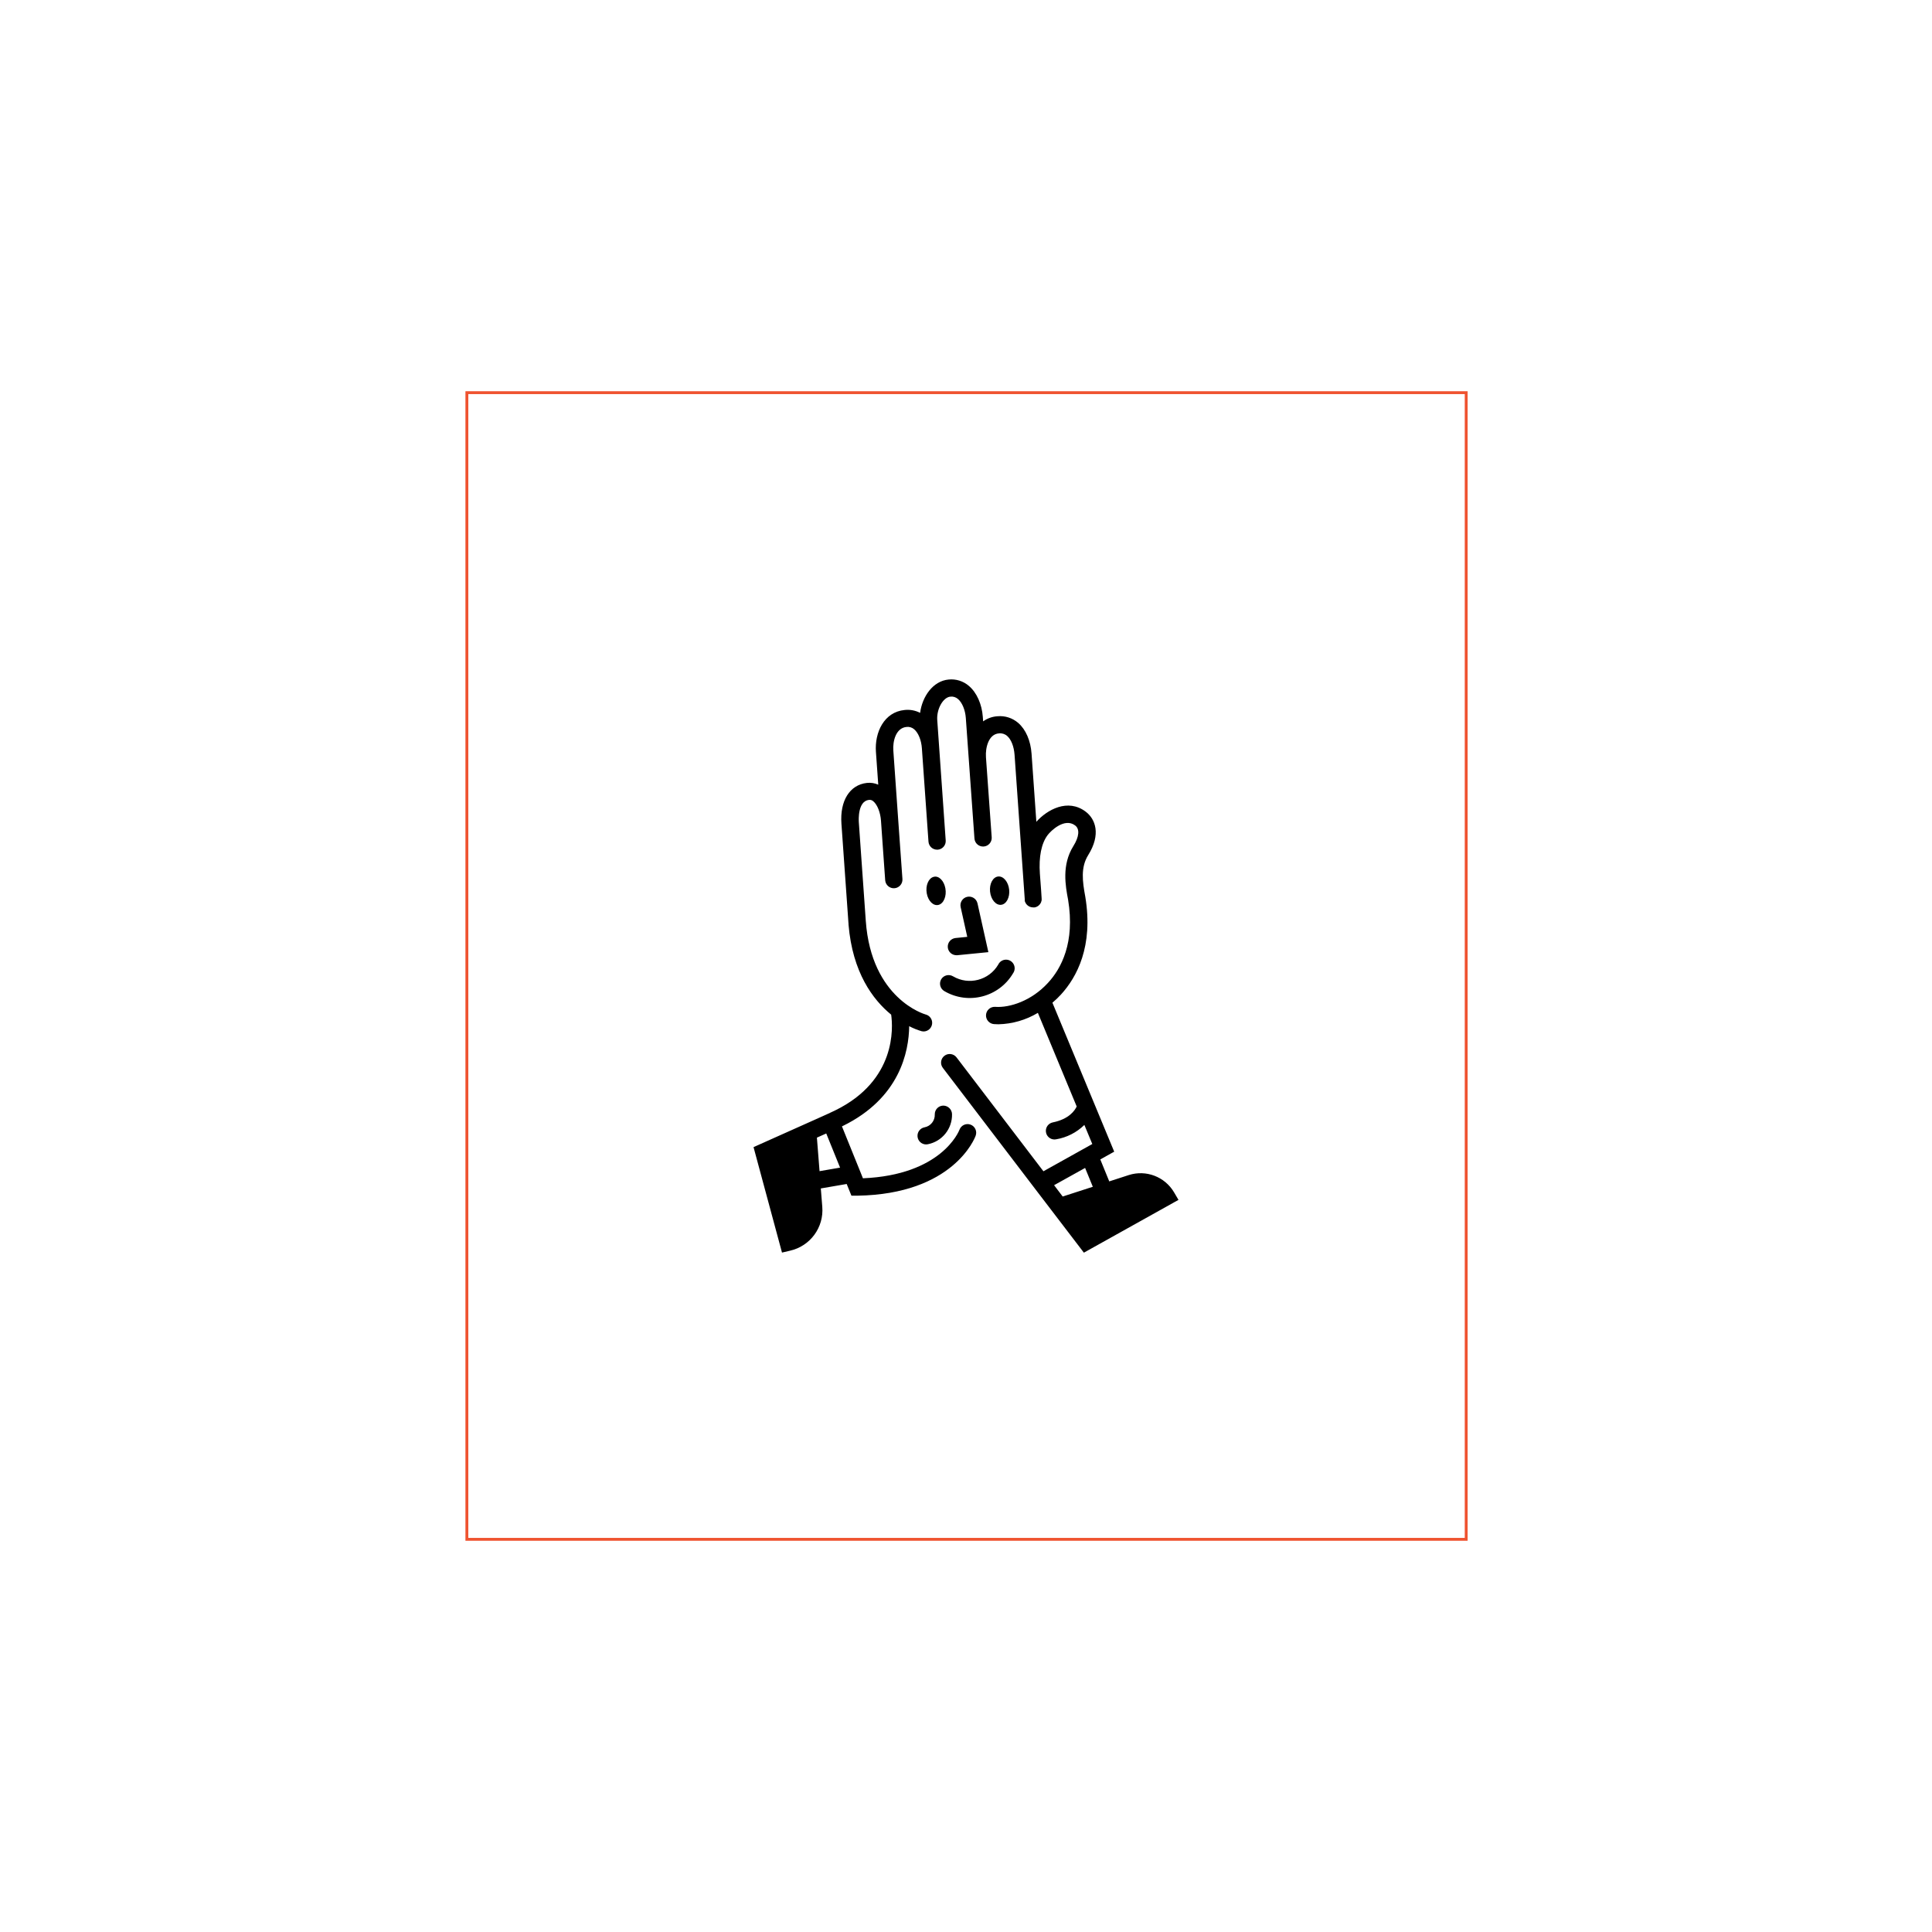
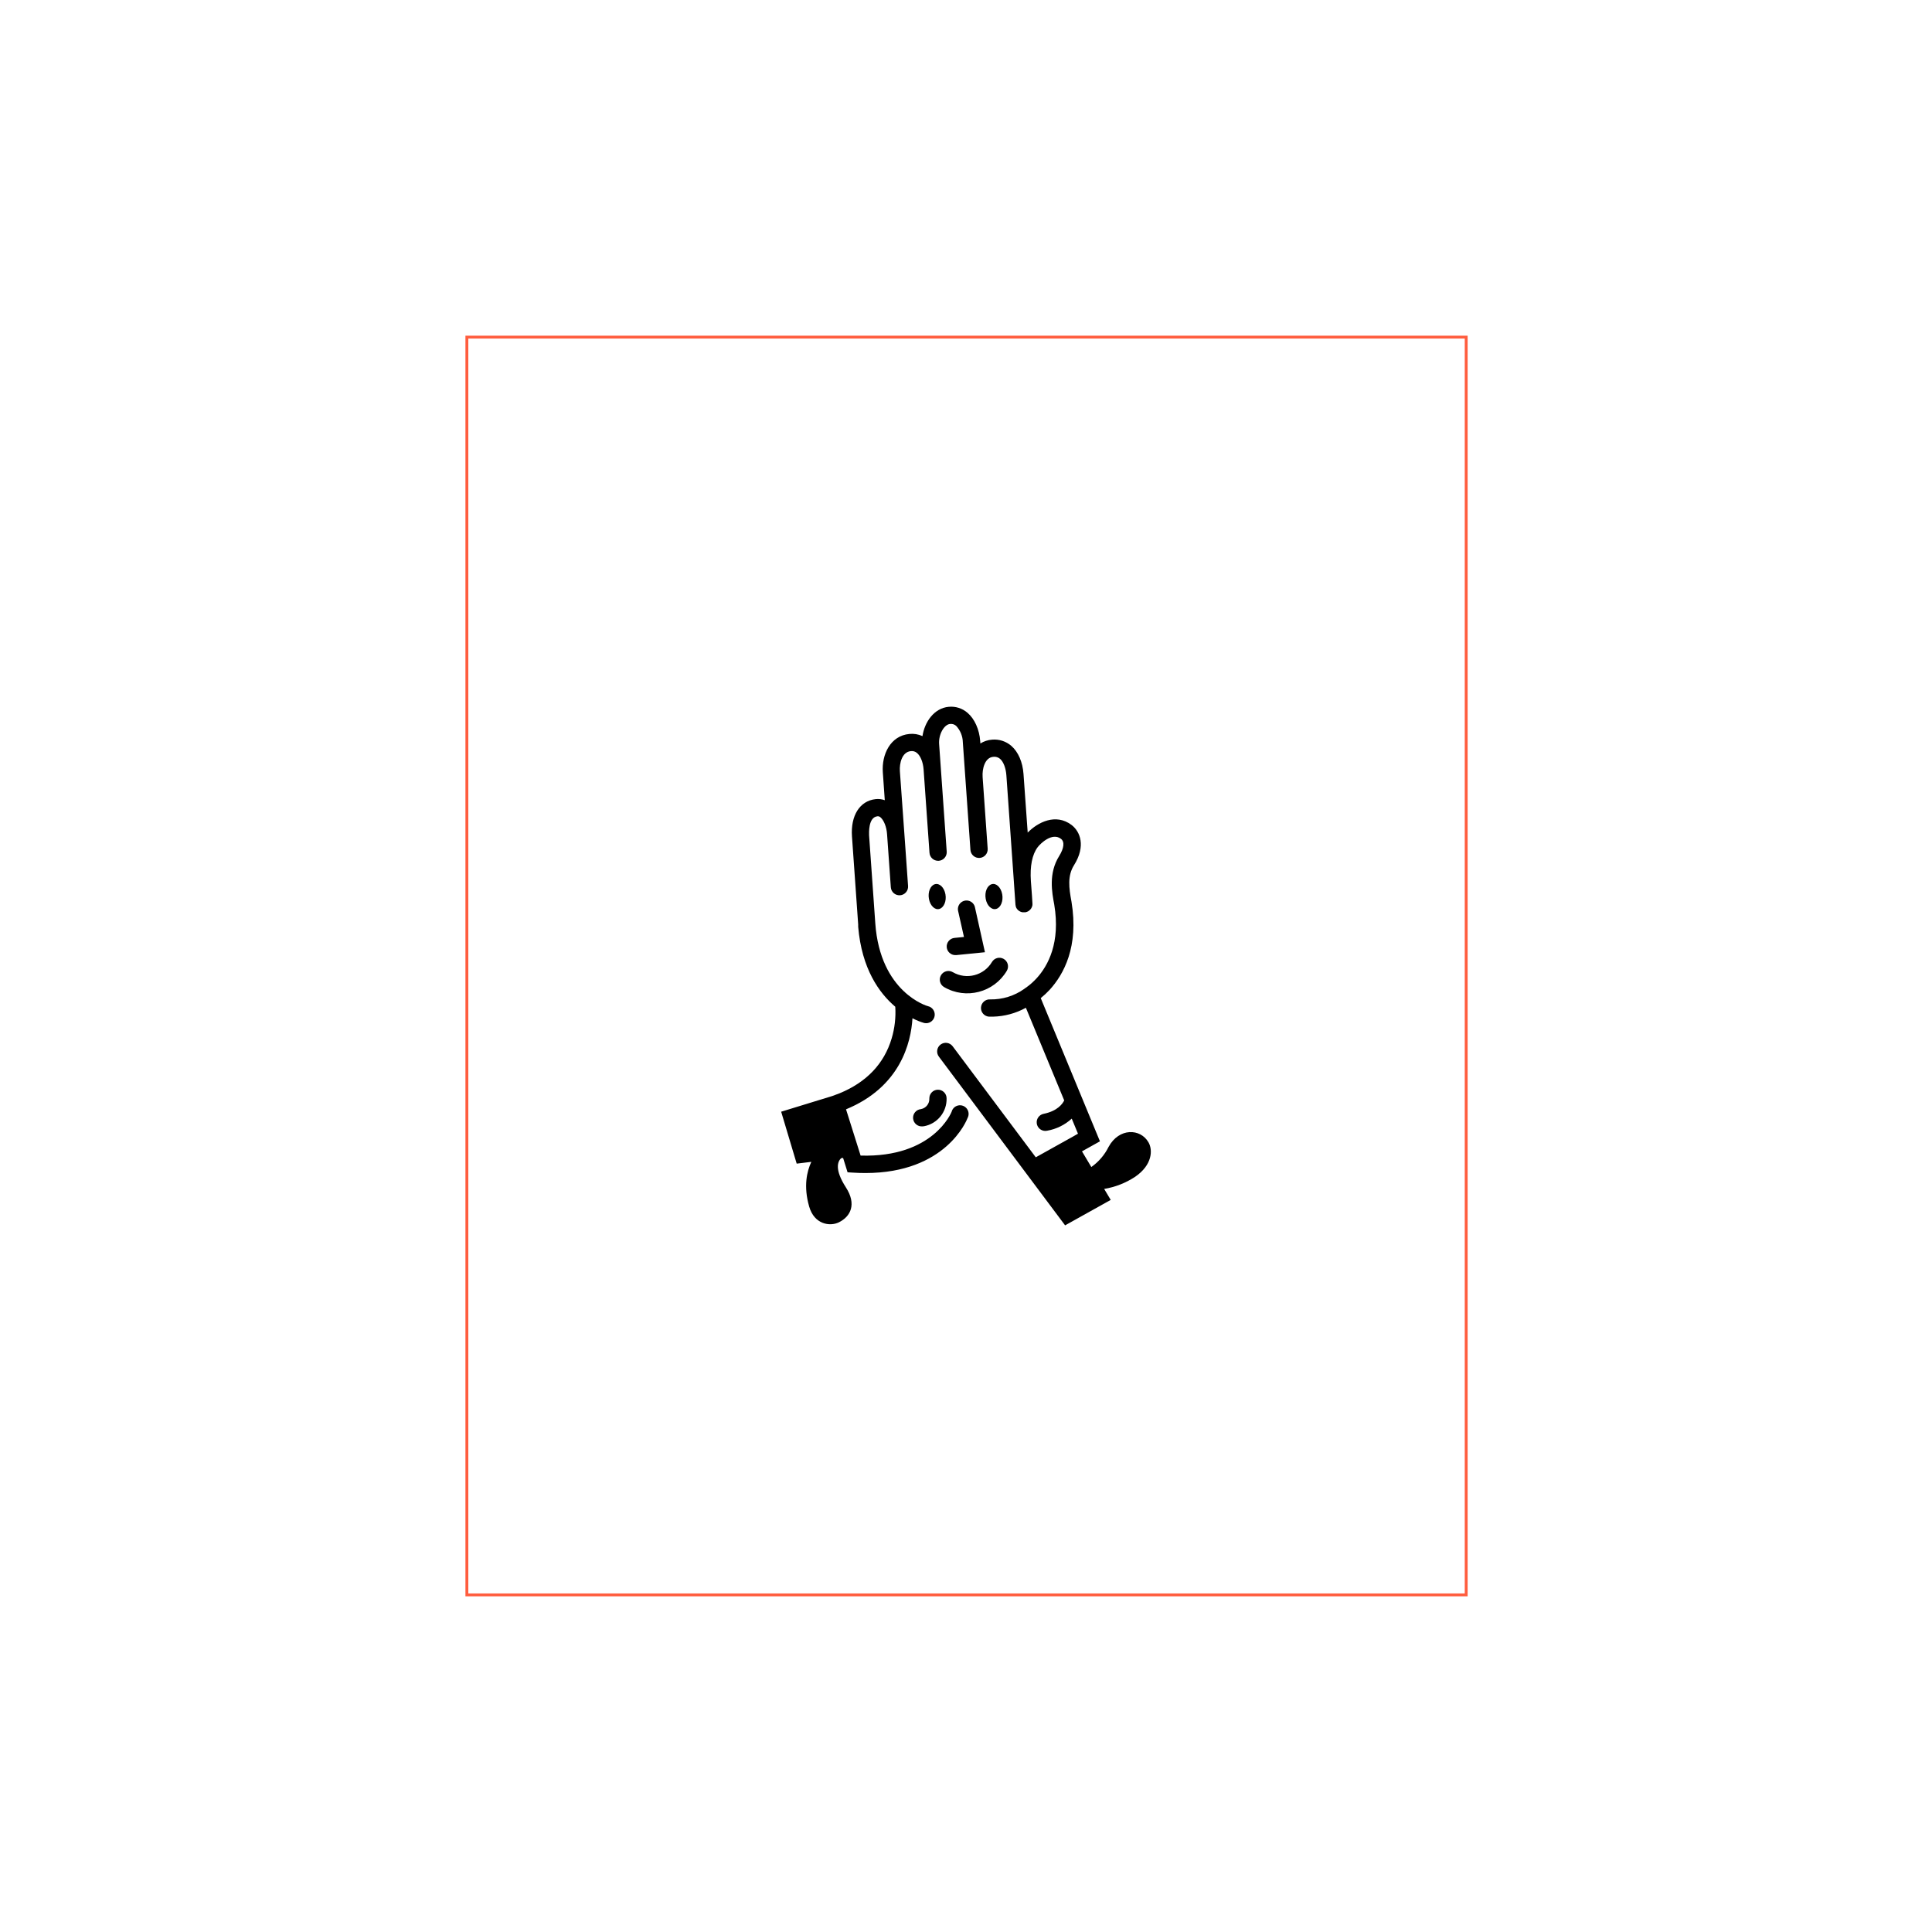
<svg xmlns="http://www.w3.org/2000/svg" viewBox="0 0 672 672">
  <defs>
-     <style>.cls-1{fill:#ef5330;}</style>
+     <style>.cls-1{fill:#ff5d3e;}</style>
  </defs>
  <g id="Layer_1" data-name="Layer 1">
-     <path class="cls-1" d="M510.48,535.92H161.89V136.08H510.48Zm-347.59-1H509.48V137.08H162.89Z" />
-     <path d="M321.58,392.11a3,3,0,0,0,.53,5.95,3.41,3.41,0,0,0,.55-.05,10.43,10.43,0,0,0,8.48-10.5,3.06,3.06,0,0,0-3.05-2.95,3,3,0,0,0-2.95,3.05A4.38,4.38,0,0,1,321.58,392.11Z" />
-     <path d="M324.72,305c-1.79.49-2.85,3.06-2.37,5.74s2.32,4.47,4.11,4,2.85-3.06,2.37-5.74S326.52,304.47,324.72,305Z" />
-     <path d="M329.67,329.55a3,3,0,0,0,3,2.7h.3l10.81-1.07L340,314.22a3,3,0,1,0-5.86,1.3l2.3,10.34-4.07.41A3,3,0,0,0,329.67,329.55Z" />
-     <path d="M327.38,340.61a3,3,0,0,0,1.06,4.11,17.5,17.5,0,0,0,23.94-6.2,3,3,0,1,0-5.17-3,11.49,11.49,0,0,1-15.72,4.07A3,3,0,0,0,327.38,340.61Z" />
-     <path d="M408.36,414.71a13.5,13.5,0,0,0-15.72-6l-6.81,2.21-3.12-7.64,4.84-2.7-21.49-51.81a31.45,31.45,0,0,0,3-2.88c5.43-5.94,11.31-16.66,8.43-34-1-5.39-1.63-10.19,1-14.44,4.54-7.26,2.53-12.58-.87-15.14-6.26-4.72-13.46-.62-17.15,3.53l-1.67-23.71c-.32-4.5-2-8.39-4.63-10.67a9.67,9.67,0,0,0-7.21-2.33,9.57,9.57,0,0,0-5,1.78l-.11-1.55c-.32-4.44-2.12-8.47-4.83-10.77a9.34,9.34,0,0,0-7.07-2.23c-5.49.5-9.19,6-9.91,11.59a9.47,9.47,0,0,0-5.37-1c-7.2.69-10.48,7.84-10,14.55l.81,11.43a7.67,7.67,0,0,0-3.94-.61c-6,.66-9.43,6.22-8.87,14.16l2.42,34.24h0l.05.68a1.38,1.38,0,0,0,0,.2c1.4,16.7,8.49,26.14,14.83,31.32.64,4.45,1.84,22.9-19.52,33.33l-2.77,1.3-4.14,1.86h0L262.1,399,272,435.68l2.81-.66a14.44,14.44,0,0,0,11.2-15.29l-.51-6.36,9-1.55,1.65,4.07,2.05,0c33.34-.52,40.86-20,41.16-20.86a3,3,0,0,0-5.63-2.08c-.25.66-6.35,15.74-33.58,16.89l-.8-2-6.5-16.06.28-.13c19.86-9.71,23-25.86,23.11-34.72a22.72,22.72,0,0,0,4.39,1.77,2.81,2.81,0,0,0,.65.07,3,3,0,0,0,.64-5.92c-.19-.05-18.86-5.35-20.78-32.58L298.72,286c-.05-.75-.41-7.34,3.54-7.78a1.89,1.89,0,0,1,1.51.5c1.39,1.16,2.45,3.85,2.66,6.72l.25,3.61h0l1.21,17.11a3,3,0,1,0,6-.42L312.41,285h0l-1.69-24c-.22-3.08.82-7.79,4.59-8.15a3.39,3.39,0,0,1,2.66.81c1.46,1.24,2.49,3.78,2.69,6.64a.43.43,0,0,1,0,.05l2.29,32.4a3,3,0,0,0,3,2.79h.21a3,3,0,0,0,2.78-3.21L326,250.46c-.27-3.8,2-7.92,4.58-8.15a3.38,3.38,0,0,1,2.64.83c1.46,1.24,2.53,3.84,2.72,6.62l3,41.89a3,3,0,0,0,6-.42l-2-27.87v-.12c-.21-3,.83-7.88,4.52-8.15a3.66,3.66,0,0,1,2.85.89c1.41,1.22,2.37,3.67,2.58,6.56l3.55,50.29a2.36,2.36,0,0,0,0,.28c0,.09,0,.17,0,.26s.07.2.11.3a1.95,1.95,0,0,0,.25.51l.12.2.21.25c.06.06.1.12.16.17a2.19,2.19,0,0,0,.25.2,1.33,1.33,0,0,0,.19.14,2.69,2.69,0,0,0,.29.16l.2.1a2.26,2.26,0,0,0,.37.11l.18.05a2.72,2.72,0,0,0,.58.06h.21a2.34,2.34,0,0,0,.26,0l.3-.05.27-.1a1.62,1.62,0,0,0,.28-.11l.24-.14.25-.16c.08-.06.14-.13.21-.19s.15-.13.21-.2a1.24,1.24,0,0,0,.17-.23c.06-.08.12-.15.17-.23s.09-.18.13-.27a2.06,2.06,0,0,0,.12-.26c0-.09,0-.2.08-.3a2.14,2.14,0,0,0,.06-.27,1.67,1.67,0,0,0,0-.32c0-.08,0-.16,0-.24-.06-1.37-.29-4.41-.46-6.63l-.15-2c-.42-5.93.52-10.59,2.72-13.49,1.07-1.41,5.83-6.11,9.54-3.32,1.65,1.24,1.42,3.92-.61,7.17-4.12,6.58-2.74,13.89-1.84,18.66,2.47,14.92-2.42,24-7,28.93-5.74,6.28-13.33,8.7-18.32,8.34a3,3,0,1,0-.45,6q.75.06,1.53.06A28,28,0,0,0,361,352.3l13.5,32.56c-.58,1.28-2.55,4.38-8.32,5.54a3,3,0,0,0,.59,5.94,3,3,0,0,0,.59-.06,18.36,18.36,0,0,0,9.81-5l2.76,6.64-17,9.48-30.22-39.61a3,3,0,0,0-4.77,3.64l33.37,43.75h0l2.23,2.92h0L377,435.71l32.91-18.36Zm-123.3-7.35-.92-11.66,3.25-1.45,4.81,11.88Zm81.58,4.88,10.79-6,2.68,6.55-10.48,3.39Z" />
-     <ellipse cx="347.68" cy="309.81" rx="3.34" ry="4.95" transform="translate(-30.04 37.43) rotate(-5.91)" />
+     <path class="cls-1" d="M510.48,555.24H161.89V116.76H510.48Zm-347.59-1H509.48V117.76H162.89Z" />
+     <path d="M399.46,397.31c-2.79-4.84-10.21-5.1-13.87,1.61a18.73,18.73,0,0,1-6,7l-3.25-5.45,6.25-3.49L362,347.17a29.62,29.62,0,0,0,3.07-2.86c4.91-5.37,10.22-15,7.62-30.69-.89-4.75-1.44-9,.88-12.68,4.18-6.68,2.15-11.7-.86-14-5.49-4.14-11.75-.94-15.25,2.66L356,269.19c-.29-4.12-1.84-7.68-4.24-9.76a9,9,0,0,0-6.68-2.16A8.85,8.85,0,0,0,341,258.6l-.06-.84c-.29-4-1.94-7.73-4.43-9.84a8.68,8.68,0,0,0-6.55-2.07c-5,.46-8.34,5.18-9.1,10.19a8.78,8.78,0,0,0-4.56-.75c-6.64.63-9.67,7.19-9.23,13.34l.68,9.7a7.08,7.08,0,0,0-3.21-.37c-5.49.61-8.71,5.71-8.2,13l2.16,30.61h0l0,.61a1.13,1.13,0,0,1,0,.18c1.23,14.61,7.3,23.06,12.9,27.81a31.66,31.66,0,0,1-1.25,11c-2.61,8.8-8.73,15.24-18.11,19.1l-2.51.94-17.82,5.47,5.4,18.06,5.09-.62c-1.55,3.32-2.77,8.52-.75,15.55,1.79,6.26,7.27,7,10.34,5.48,4.06-2,6.24-6.24,2.44-12.14-4.06-6.3-2.84-9.06-1.66-10.17l.68-.08,1.56,5,2.06.12c1.43.09,2.81.13,4.14.13,28,0,35.24-18.34,35.54-19.15A3,3,0,1,0,331,386.7c-.07.16-6.34,16-31.66,15.24l-2.44-7.75-2.63-8.34h0c18.92-7.79,22.6-23.19,23.11-31.68a21.27,21.27,0,0,0,4.1,1.66,2.94,2.94,0,0,0,.65.07,3,3,0,0,0,.64-5.93c-.17,0-16.62-4.72-18.32-28.82l-2.16-30.61c0-.64-.35-6.25,2.88-6.61a1.34,1.34,0,0,1,1.11.38c1.16,1,2.09,3.34,2.26,5.79l1.31,18.51a3,3,0,1,0,6-.42l-1.08-15.3h0L313,268.21c-.18-2.63.68-6.65,3.82-6.95a2.73,2.73,0,0,1,2.14.65c1.22,1,2.12,3.28,2.29,5.71a.08.08,0,0,1,0,0l2.05,29a3,3,0,0,0,3,2.79h.21a3,3,0,0,0,2.78-3.21l-2.64-37.44c-.23-3.25,1.69-6.75,3.81-6.95a2.7,2.7,0,0,1,2.12.67,8.61,8.61,0,0,1,2.32,5.7l2.64,37.44a3,3,0,0,0,6-.42l-1.76-24.92a.34.34,0,0,0,0-.1c-.18-2.56.68-6.72,3.75-6.94a3,3,0,0,1,2.32.71c1.17,1,2,3.19,2.19,5.65l2.63,37.33h0V307l.53,7.57c0,.11,0,.22.06.33a1.52,1.52,0,0,0,0,.21,2.64,2.64,0,0,0,.17.47s0,0,0,.06a3,3,0,0,0,2.21,1.67l.15,0c.12,0,.23,0,.35,0h.21a2.51,2.51,0,0,0,.27,0l.29-.05.27-.1.28-.11c.09,0,.16-.1.25-.15l.25-.16c.07-.05.13-.12.2-.18a2.18,2.18,0,0,0,.22-.21,1.25,1.25,0,0,0,.16-.22,2.15,2.15,0,0,0,.18-.24c.05-.08.08-.17.12-.25s.09-.18.12-.27a1.38,1.38,0,0,0,.08-.29c0-.09.05-.18.07-.28s0-.21,0-.32a2,2,0,0,0,0-.25c-.05-1.23-.26-4-.41-6l-.13-1.72v0c-.37-5.22.45-9.32,2.37-11.85.91-1.21,5-5.24,8.08-2.9,1.33,1,1.1,3.24-.62,6-3.75,6-2.51,12.6-1.7,16.91,2.19,13.21-2.13,21.21-6.14,25.6a23.09,23.09,0,0,1-3.72,3.28,3.14,3.14,0,0,0-.59.42,19.83,19.83,0,0,1-11.81,3.65,3,3,0,1,0-.45,6c.46,0,.92,0,1.39,0a25,25,0,0,0,11.45-3.09l13.33,32.22c-.55,1.14-2.29,3.69-7.17,4.67a3,3,0,0,0,.59,5.94,3.05,3.05,0,0,0,.6-.06,17.07,17.07,0,0,0,8.6-4.21l2.17,5.24-1.75,1h0l-7.93,4.42-5,2.79-28.91-38.62a3,3,0,0,0-4.8,3.6l28.43,38h0l15.48,20.69,15.87-8.85-2.28-3.82a27.91,27.91,0,0,0,10.68-4.16C400.9,405.21,401,399.91,399.46,397.31Z" />
+     <path d="M323.25,382.08a3.59,3.59,0,0,1-2.92,3.7,3,3,0,0,0,.54,6,2.47,2.47,0,0,0,.54-.05,9.61,9.61,0,0,0,7.84-9.7,3,3,0,0,0-3.05-3A3,3,0,0,0,323.25,382.08Z" />
+     <path d="M325.21,307.54c-1.59.42-2.53,2.7-2.11,5.08s2.06,4,3.64,3.53,2.53-2.71,2.11-5.08S326.8,307.11,325.21,307.54Z" />
+     <path d="M346.49,316.15c1.59-.43,2.53-2.71,2.11-5.08s-2.06-4-3.65-3.53-2.52,2.7-2.1,5.08S344.9,316.58,346.49,316.15Z" />
+     <path d="M329.3,329.51a3,3,0,0,0,3,2.7h.29l10-1-3.45-15.5a3,3,0,1,0-5.85,1.3l2,8.89-3.29.33A3,3,0,0,0,329.3,329.51Z" />
+     <path d="M327.3,339.21a3,3,0,0,0,1.06,4.11,16,16,0,0,0,21.84-5.66,3,3,0,0,0-5.17-3.05,10,10,0,0,1-13.63,3.53A3,3,0,0,0,327.3,339.21Z" />
  </g>
</svg>
